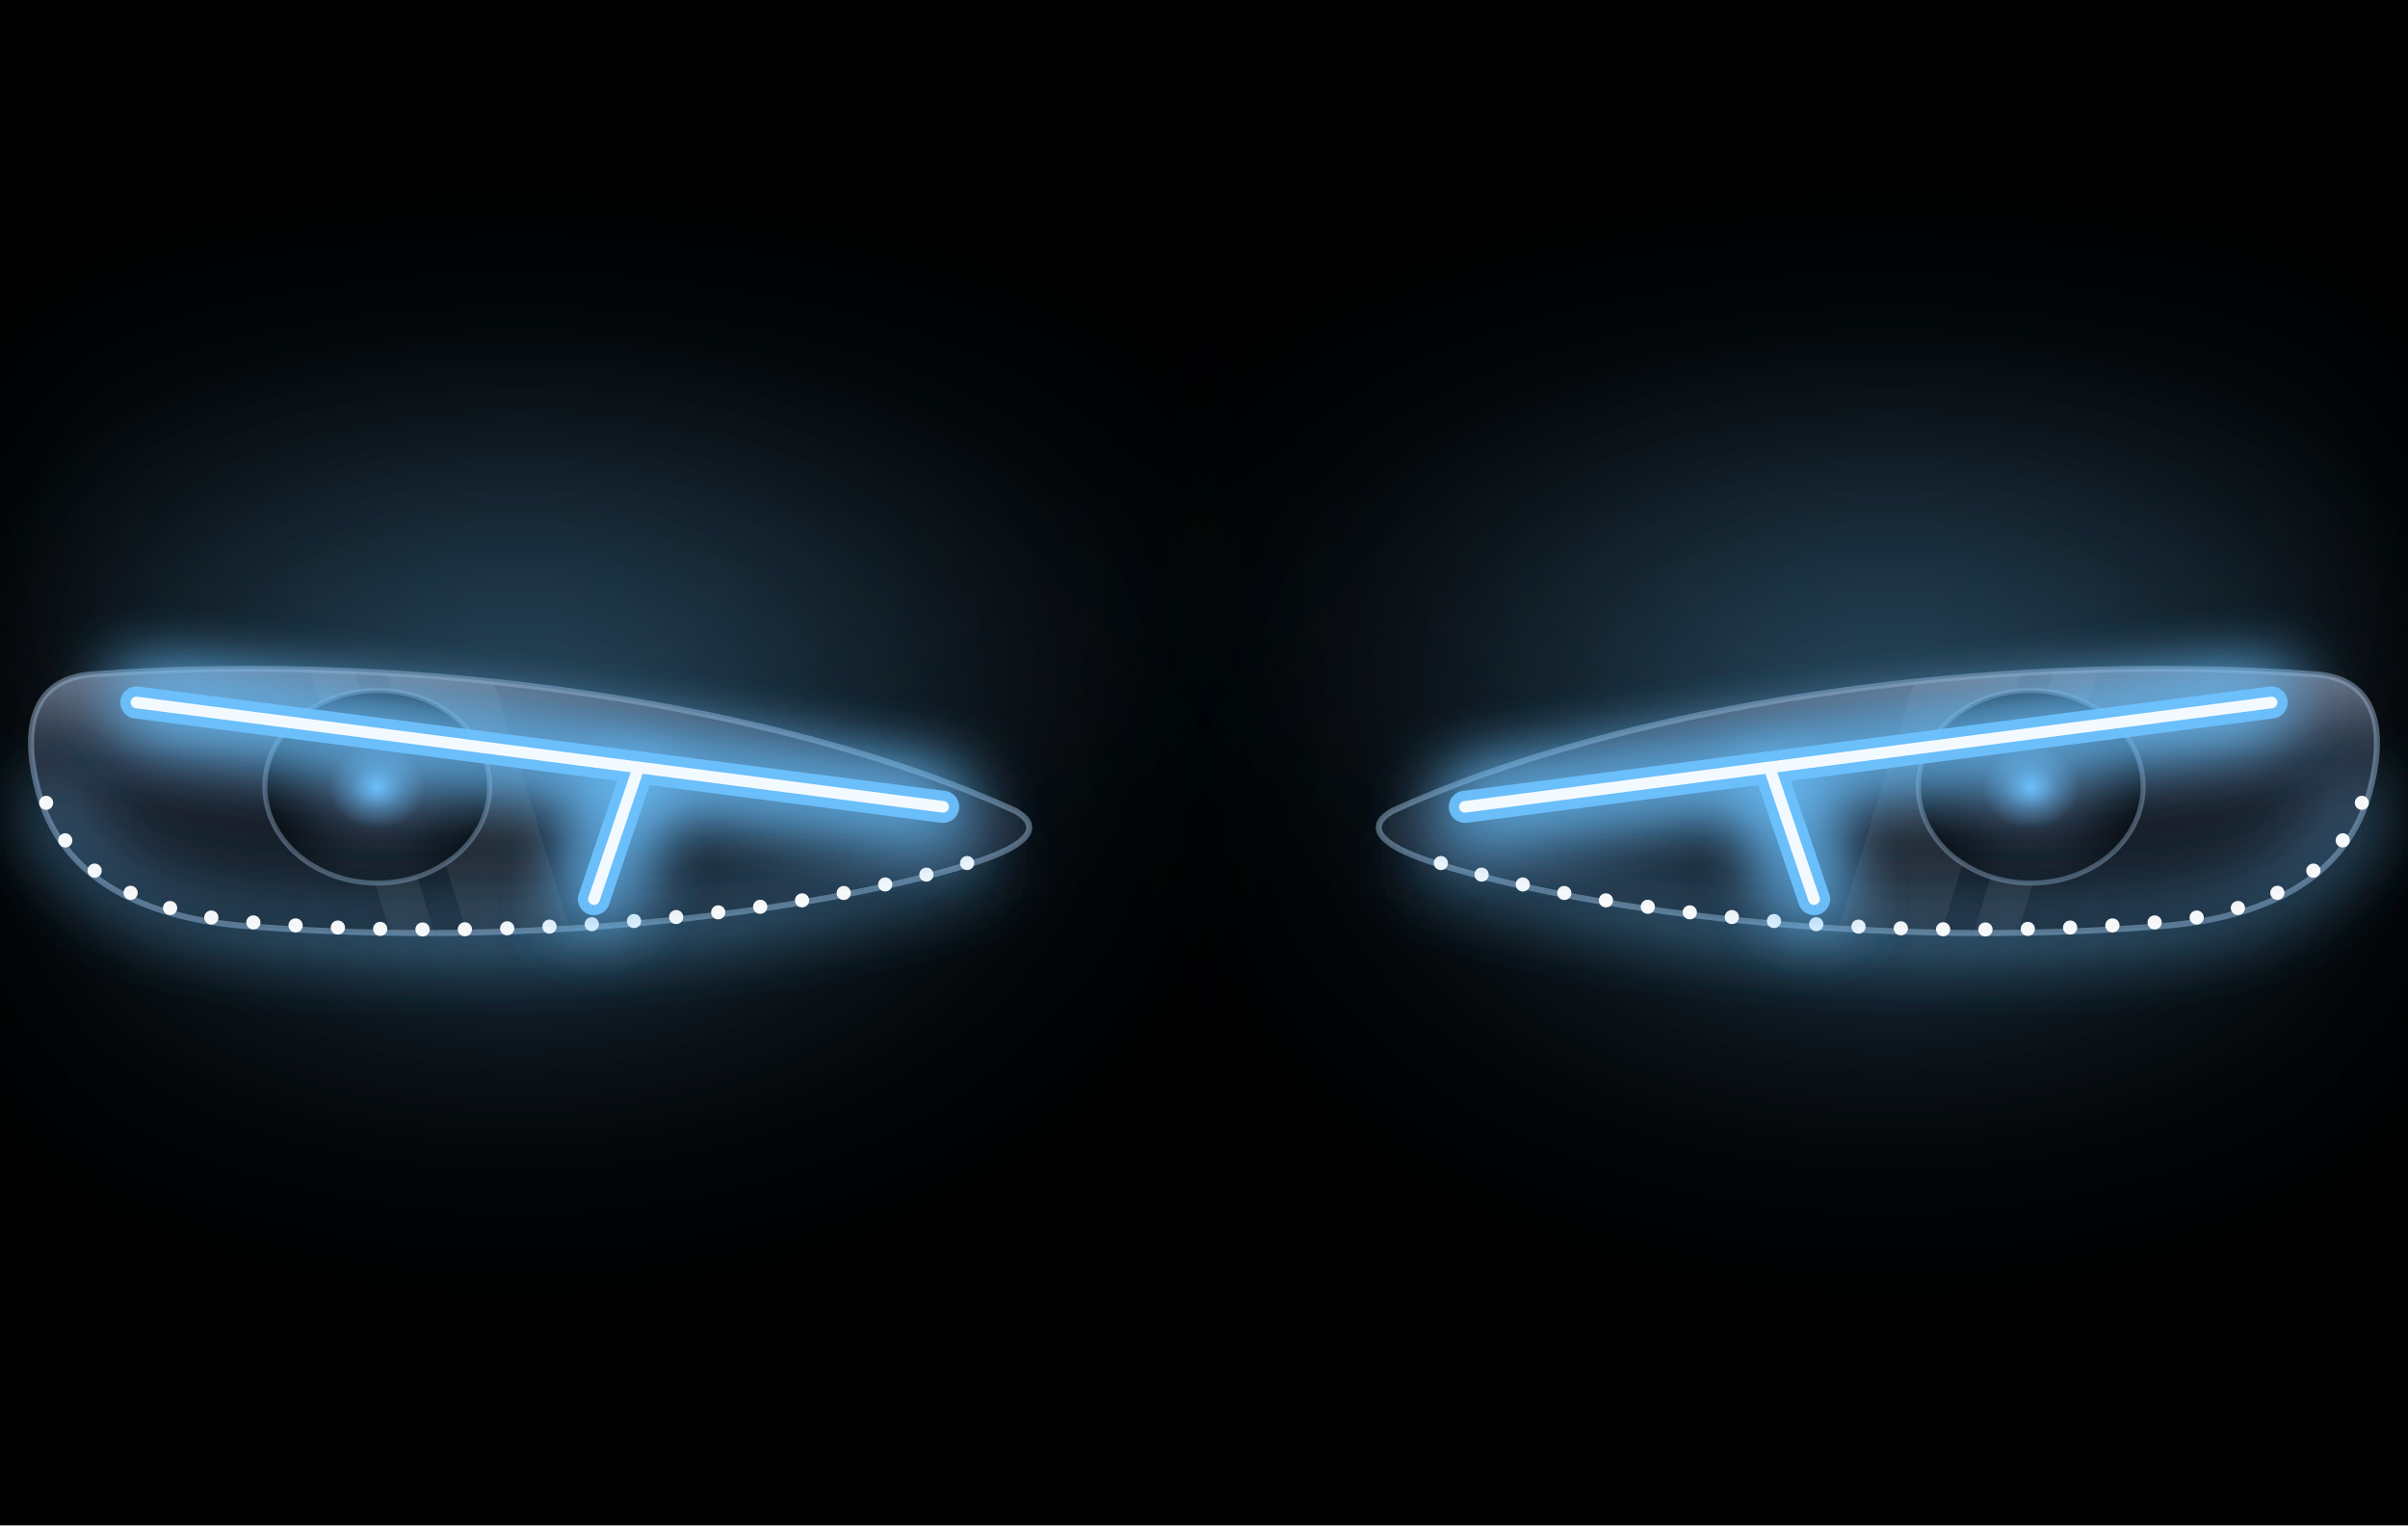
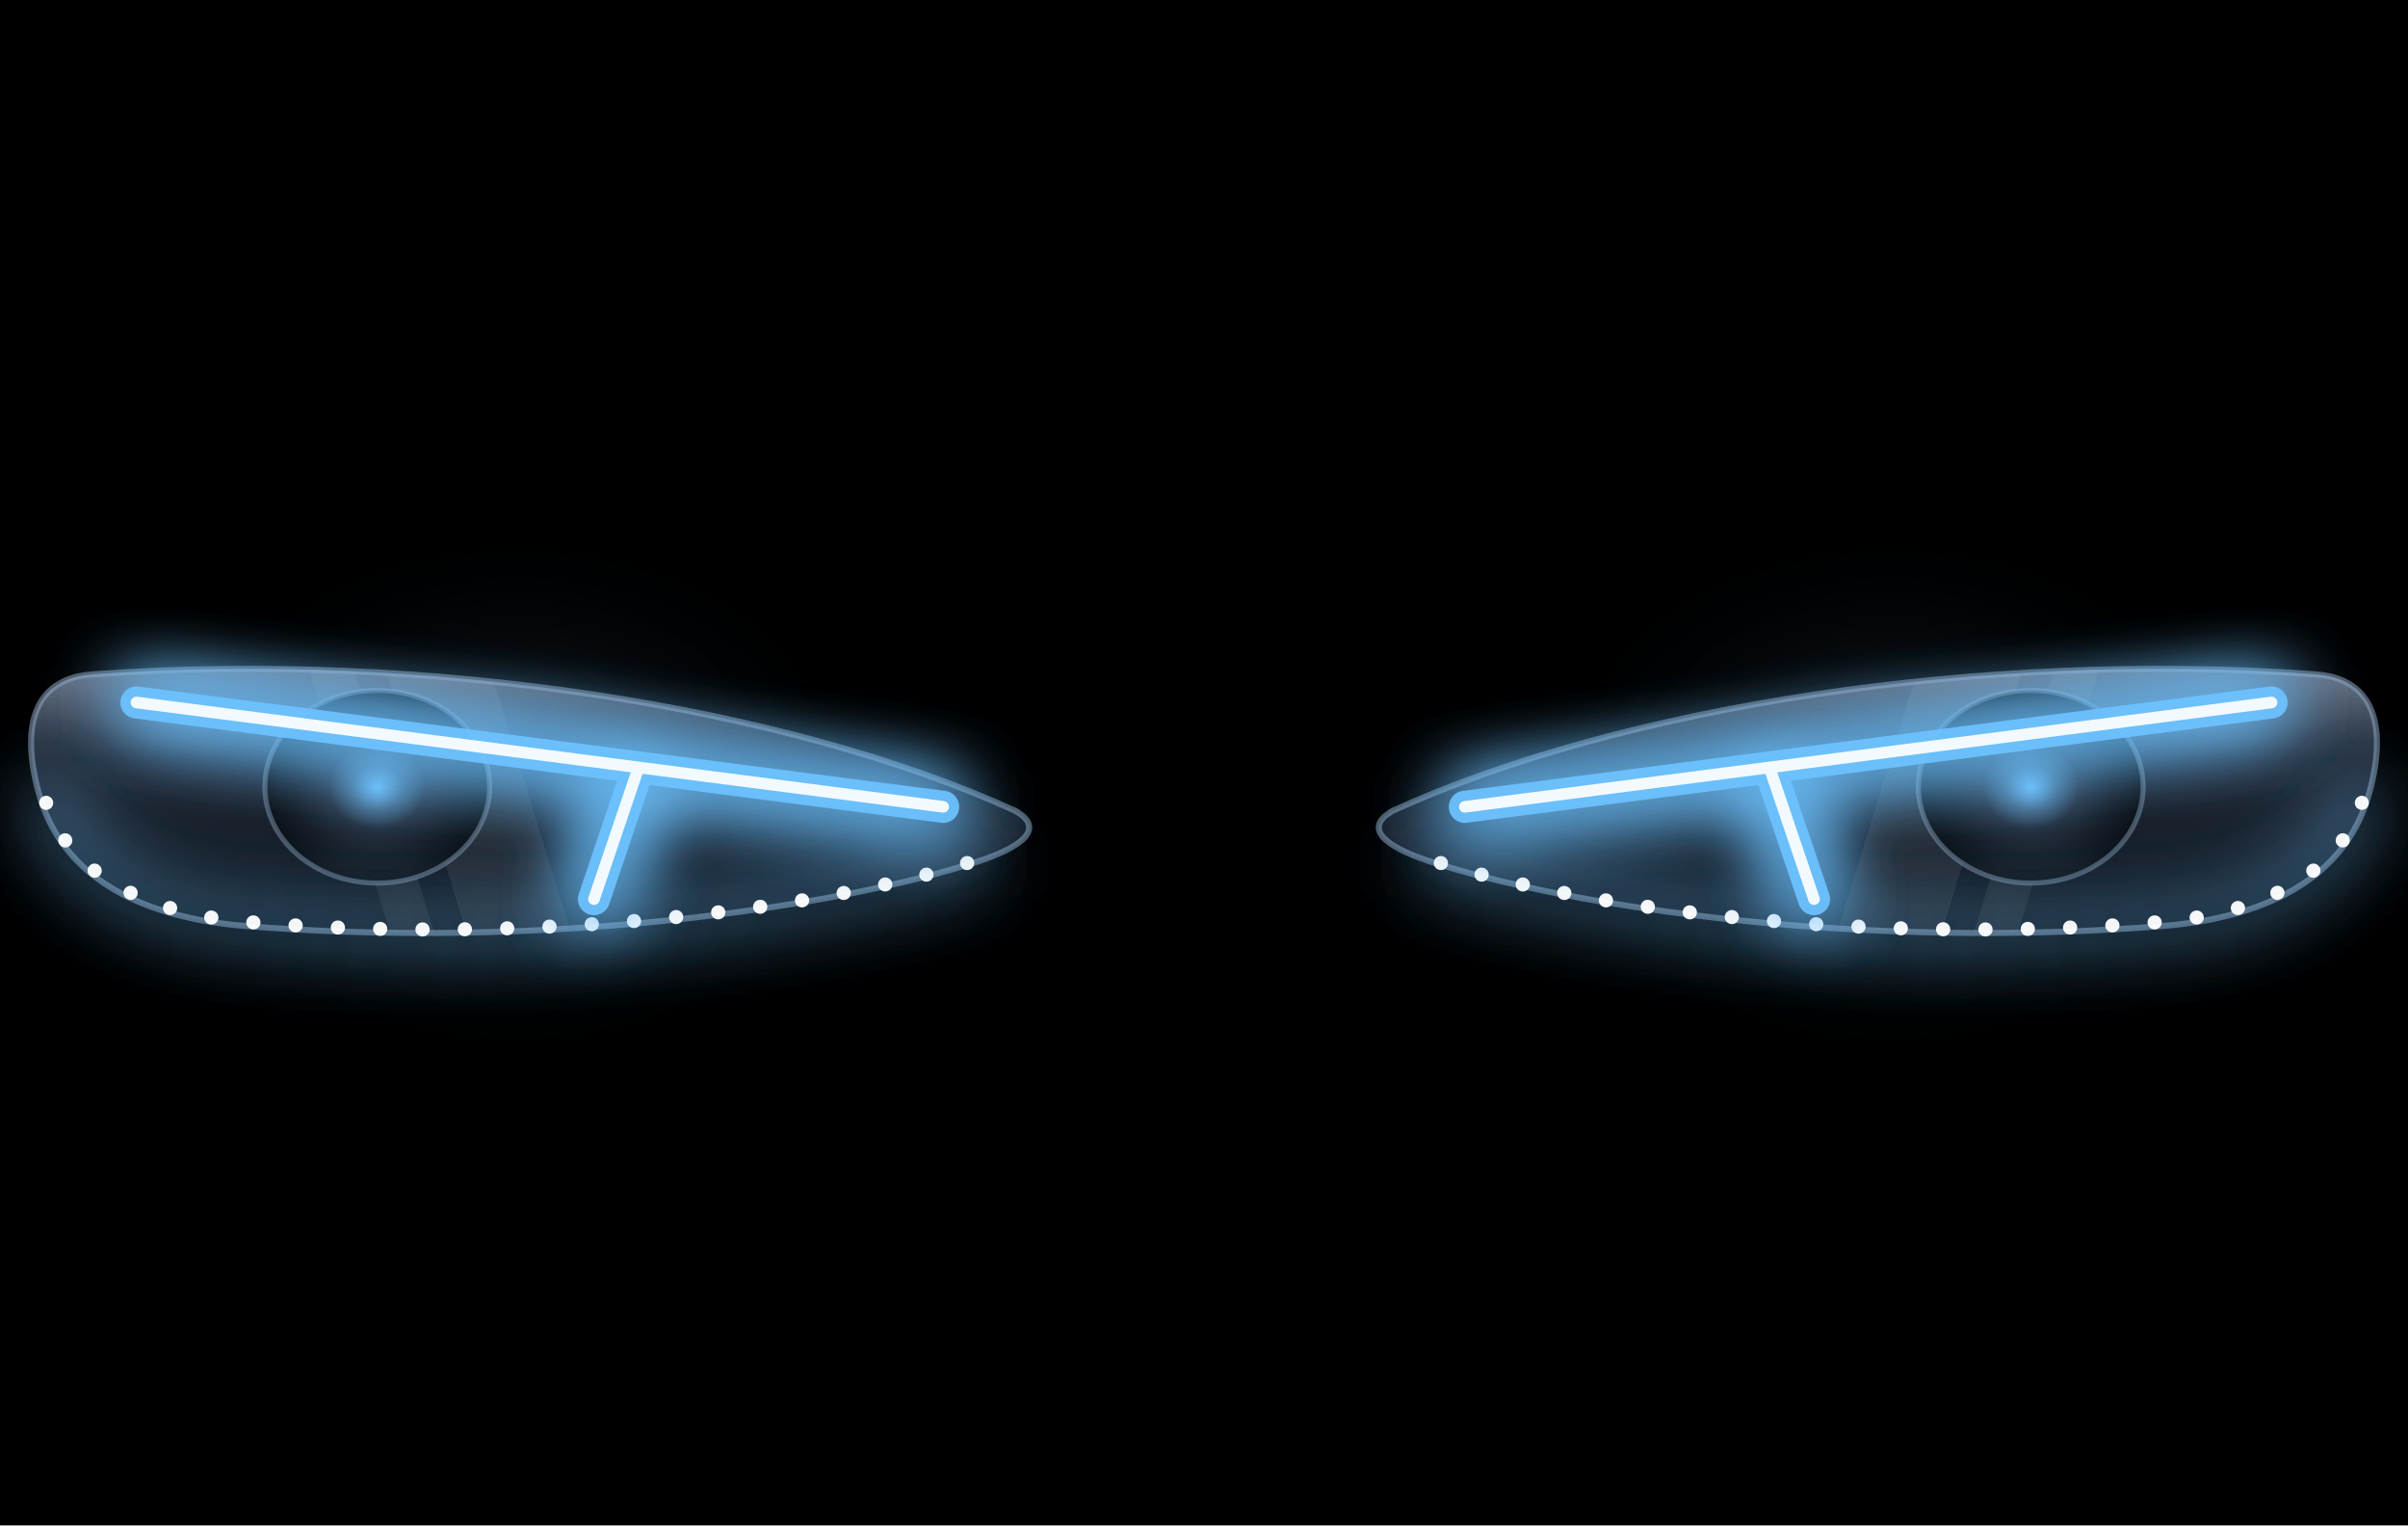
<svg xmlns="http://www.w3.org/2000/svg" viewBox="0 0 1200 760" width="1200" height="760">
  <rect width="1200" height="760" fill="#000" />
  <defs>
    <clipPath id="bodyclip">
      <path d="M 612 404 C 726 352 906 324 1072 336 C 1100 338 1108 360 1099 394 C 1088 436 1050 456 1000 461 C 848 474 700 452 630 429 C 606 421 598 412 612 404 Z" />
    </clipPath>
    <linearGradient id="body" x1="0" y1="0" x2="0" y2="1">
      <stop offset="0" stop-color="#44536b" />
      <stop offset=".25" stop-color="#27303f" />
      <stop offset=".70" stop-color="#151c26" />
      <stop offset="1" stop-color="#090d13" />
    </linearGradient>
    <linearGradient id="sheen" x1="0" y1="0" x2="0" y2="1">
      <stop offset="0" stop-color="#ffffff" stop-opacity=".20" />
      <stop offset=".34" stop-color="#ffffff" stop-opacity="0" />
    </linearGradient>
    <radialGradient id="lens">
      <stop offset="0" stop-color="#3d5068" />
      <stop offset=".70" stop-color="#18202b" />
      <stop offset="1" stop-color="#0b1016" />
    </radialGradient>
    <radialGradient id="bulb">
      <stop offset="0" stop-color="#6cc2ff" stop-opacity=".95" />
      <stop offset=".55" stop-color="#6cc2ff" stop-opacity=".32" />
      <stop offset="1" stop-color="#6cc2ff" stop-opacity="0" />
    </radialGradient>
    <radialGradient id="bloom">
-       <stop offset="0" stop-color="#6cc2ff" stop-opacity=".50" />
-       <stop offset=".45" stop-color="#6cc2ff" stop-opacity=".16" />
-       <stop offset="1" stop-color="#6cc2ff" stop-opacity="0" />
-     </radialGradient>
-     <radialGradient id="haze">
-       <stop offset="0" stop-color="#6cc2ff" stop-opacity=".22" />
+       <stop offset="0" stop-color="#6cc2ff" stop-opacity=".42" />
+       <stop offset=".45" stop-color="#6cc2ff" stop-opacity=".12" />
      <stop offset="1" stop-color="#6cc2ff" stop-opacity="0" />
    </radialGradient>
    <filter id="glow" x="-80%" y="-80%" width="260%" height="260%">
      <feGaussianBlur stdDeviation="18" result="b" />
      <feMerge>
        <feMergeNode in="b" />
        <feMergeNode in="b" />
        <feMergeNode in="b" />
      </feMerge>
    </filter>
    <filter id="soft" x="-60%" y="-60%" width="220%" height="220%">
-       <feGaussianBlur stdDeviation="55" />
+       <feGaussianBlur stdDeviation="30" />
    </filter>
  </defs>
  <g transform="translate(82,0)">
-     <ellipse cx="860" cy="396" rx="330" ry="190" fill="url(#bloom)" filter="url(#soft)" />
-     <ellipse cx="860" cy="292" rx="379" ry="133" fill="url(#haze)" filter="url(#soft)" />
+     <ellipse cx="860" cy="396" rx="140" ry="90" fill="url(#bloom)" filter="url(#soft)" />
    <path d="M 612 404 C 726 352 906 324 1072 336 C 1100 338 1108 360 1099 394 C 1088 436 1050 456 1000 461 C 848 474 700 452 630 429 C 606 421 598 412 612 404 Z" fill="url(#body)" />
    <path d="M 612 404 C 726 352 906 324 1072 336 C 1100 338 1108 360 1099 394 C 1088 436 1050 456 1000 461 C 848 474 700 452 630 429 C 606 421 598 412 612 404 Z" fill="url(#sheen)" />
    <g clip-path="url(#bodyclip)">
      <path d="M 884 300 L 936 300 L 876 496 L 824 496 ZM 952 300 L 974 300 L 914 496 L 892 496 Z" fill="#ffffff" opacity=".07" />
    </g>
    <path d="M 612 404 C 726 352 906 324 1072 336 C 1100 338 1108 360 1099 394 C 1088 436 1050 456 1000 461 C 848 474 700 452 630 429 C 606 421 598 412 612 404 Z" fill="none" stroke="#8ea4bd" stroke-width="3" opacity=".55" />
    <ellipse cx="930" cy="392" rx="56" ry="48" fill="url(#lens)" />
    <ellipse cx="930" cy="392" rx="56" ry="48" fill="none" stroke="#8ea4bd" stroke-width="2.5" opacity=".45" />
    <ellipse cx="930" cy="392" rx="24" ry="21" fill="url(#bulb)" />
    <g filter="url(#glow)" fill="none" stroke="#6cc2ff" stroke-width="10" stroke-linecap="round" stroke-dasharray="0.1 21">
      <path d="M 636 430 C 706 452 850 472 999 459 C 1048 454 1084 434 1095 400" />
    </g>
    <g fill="none" stroke="#ffffff" stroke-width="7" opacity=".95" stroke-linecap="round" stroke-dasharray="0.1 21">
      <path d="M 636 430 C 706 452 850 472 999 459 C 1048 454 1084 434 1095 400" />
    </g>
    <g filter="url(#glow)" fill="none" stroke="#6cc2ff" stroke-width="16" stroke-linecap="round" stroke-linejoin="round">
      <path d="M648 402 L1050 350" />
      <path d="M800 383 L822 448" />
    </g>
    <g fill="none" stroke="#6cc2ff" stroke-width="16" opacity=".92" stroke-linecap="round" stroke-linejoin="round">
      <path d="M648 402 L1050 350" />
      <path d="M800 383 L822 448" />
    </g>
    <g fill="none" stroke="#ffffff" stroke-width="5.8" opacity=".92" stroke-linecap="round" stroke-linejoin="round">
      <path d="M648 402 L1050 350" />
      <path d="M800 383 L822 448" />
    </g>
  </g>
  <g transform="translate(1200,0) scale(-1,1)">
    <g transform="translate(82,0)">
-       <ellipse cx="860" cy="396" rx="330" ry="190" fill="url(#bloom)" filter="url(#soft)" />
-       <ellipse cx="860" cy="292" rx="379" ry="133" fill="url(#haze)" filter="url(#soft)" />
+       <ellipse cx="860" cy="396" rx="140" ry="90" fill="url(#bloom)" filter="url(#soft)" />
      <path d="M 612 404 C 726 352 906 324 1072 336 C 1100 338 1108 360 1099 394 C 1088 436 1050 456 1000 461 C 848 474 700 452 630 429 C 606 421 598 412 612 404 Z" fill="url(#body)" />
      <path d="M 612 404 C 726 352 906 324 1072 336 C 1100 338 1108 360 1099 394 C 1088 436 1050 456 1000 461 C 848 474 700 452 630 429 C 606 421 598 412 612 404 Z" fill="url(#sheen)" />
      <g clip-path="url(#bodyclip)">
        <path d="M 884 300 L 936 300 L 876 496 L 824 496 ZM 952 300 L 974 300 L 914 496 L 892 496 Z" fill="#ffffff" opacity=".07" />
      </g>
      <path d="M 612 404 C 726 352 906 324 1072 336 C 1100 338 1108 360 1099 394 C 1088 436 1050 456 1000 461 C 848 474 700 452 630 429 C 606 421 598 412 612 404 Z" fill="none" stroke="#8ea4bd" stroke-width="3" opacity=".55" />
      <ellipse cx="930" cy="392" rx="56" ry="48" fill="url(#lens)" />
      <ellipse cx="930" cy="392" rx="56" ry="48" fill="none" stroke="#8ea4bd" stroke-width="2.5" opacity=".45" />
      <ellipse cx="930" cy="392" rx="24" ry="21" fill="url(#bulb)" />
      <g filter="url(#glow)" fill="none" stroke="#6cc2ff" stroke-width="10" stroke-linecap="round" stroke-dasharray="0.1 21">
        <path d="M 636 430 C 706 452 850 472 999 459 C 1048 454 1084 434 1095 400" />
      </g>
      <g fill="none" stroke="#ffffff" stroke-width="7" opacity=".95" stroke-linecap="round" stroke-dasharray="0.1 21">
        <path d="M 636 430 C 706 452 850 472 999 459 C 1048 454 1084 434 1095 400" />
      </g>
      <g filter="url(#glow)" fill="none" stroke="#6cc2ff" stroke-width="16" stroke-linecap="round" stroke-linejoin="round">
        <path d="M648 402 L1050 350" />
        <path d="M800 383 L822 448" />
      </g>
      <g fill="none" stroke="#6cc2ff" stroke-width="16" opacity=".92" stroke-linecap="round" stroke-linejoin="round">
        <path d="M648 402 L1050 350" />
        <path d="M800 383 L822 448" />
      </g>
      <g fill="none" stroke="#ffffff" stroke-width="5.8" opacity=".92" stroke-linecap="round" stroke-linejoin="round">
        <path d="M648 402 L1050 350" />
        <path d="M800 383 L822 448" />
      </g>
    </g>
  </g>
</svg>
